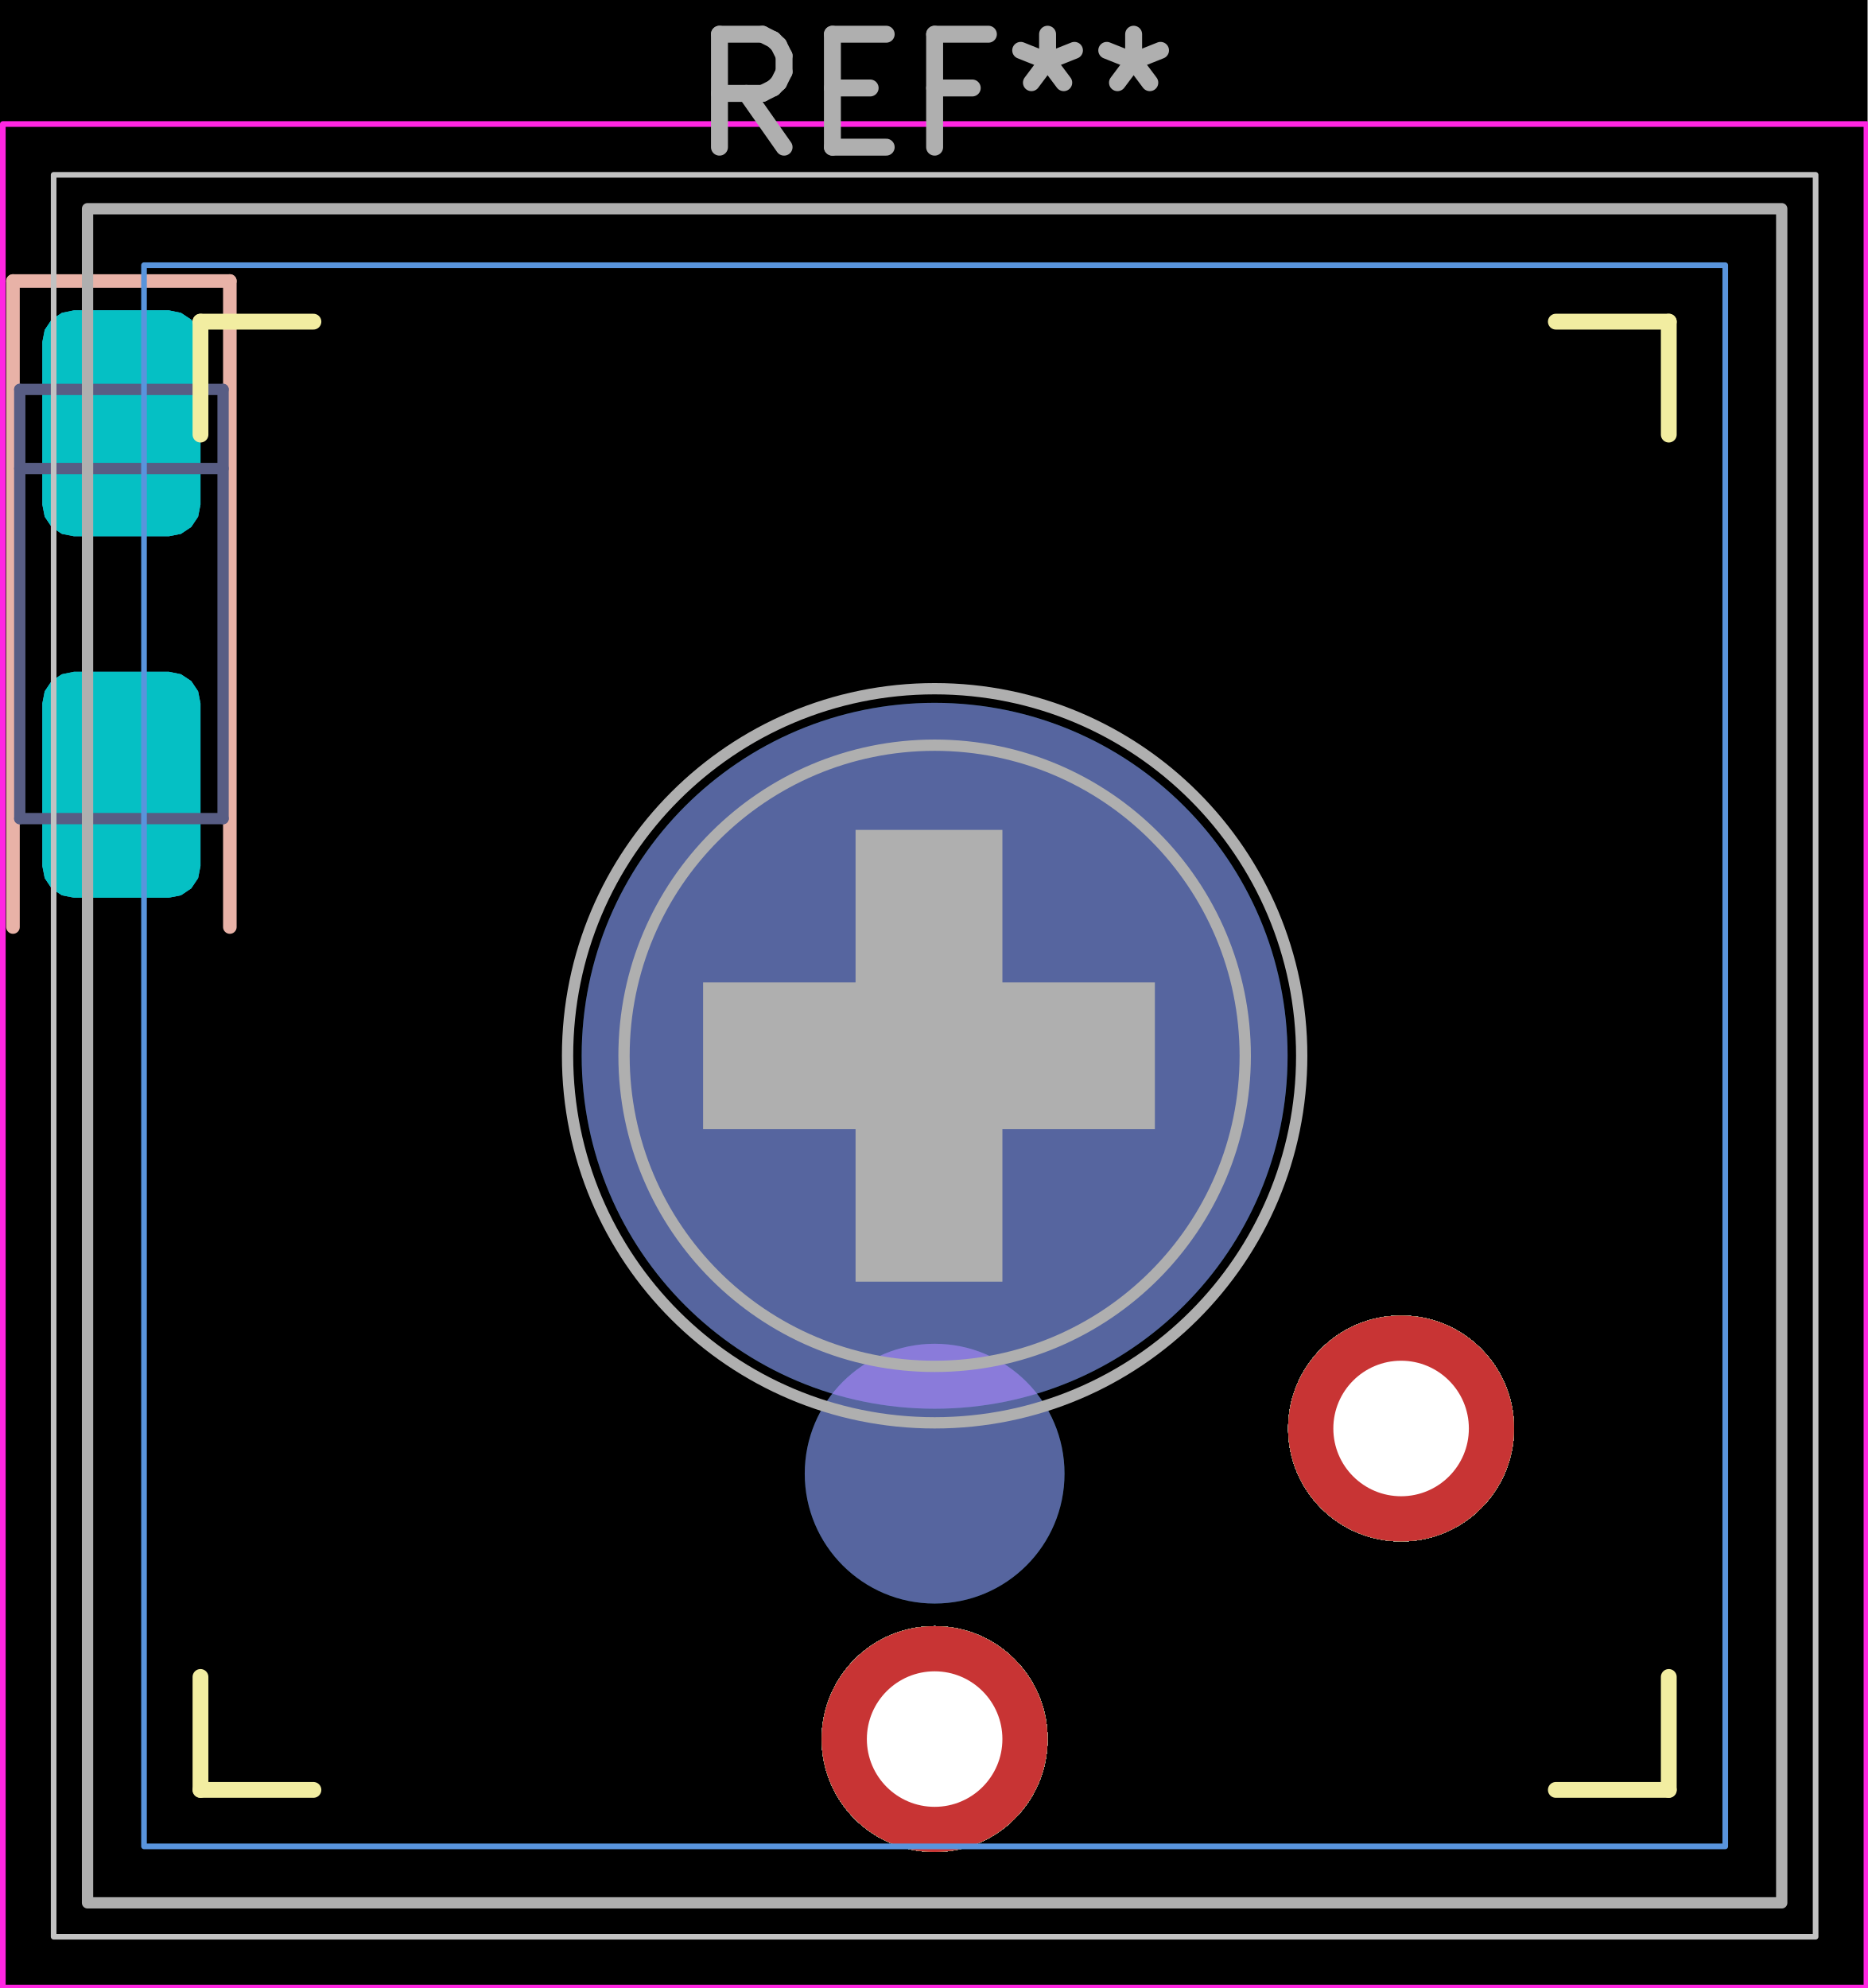
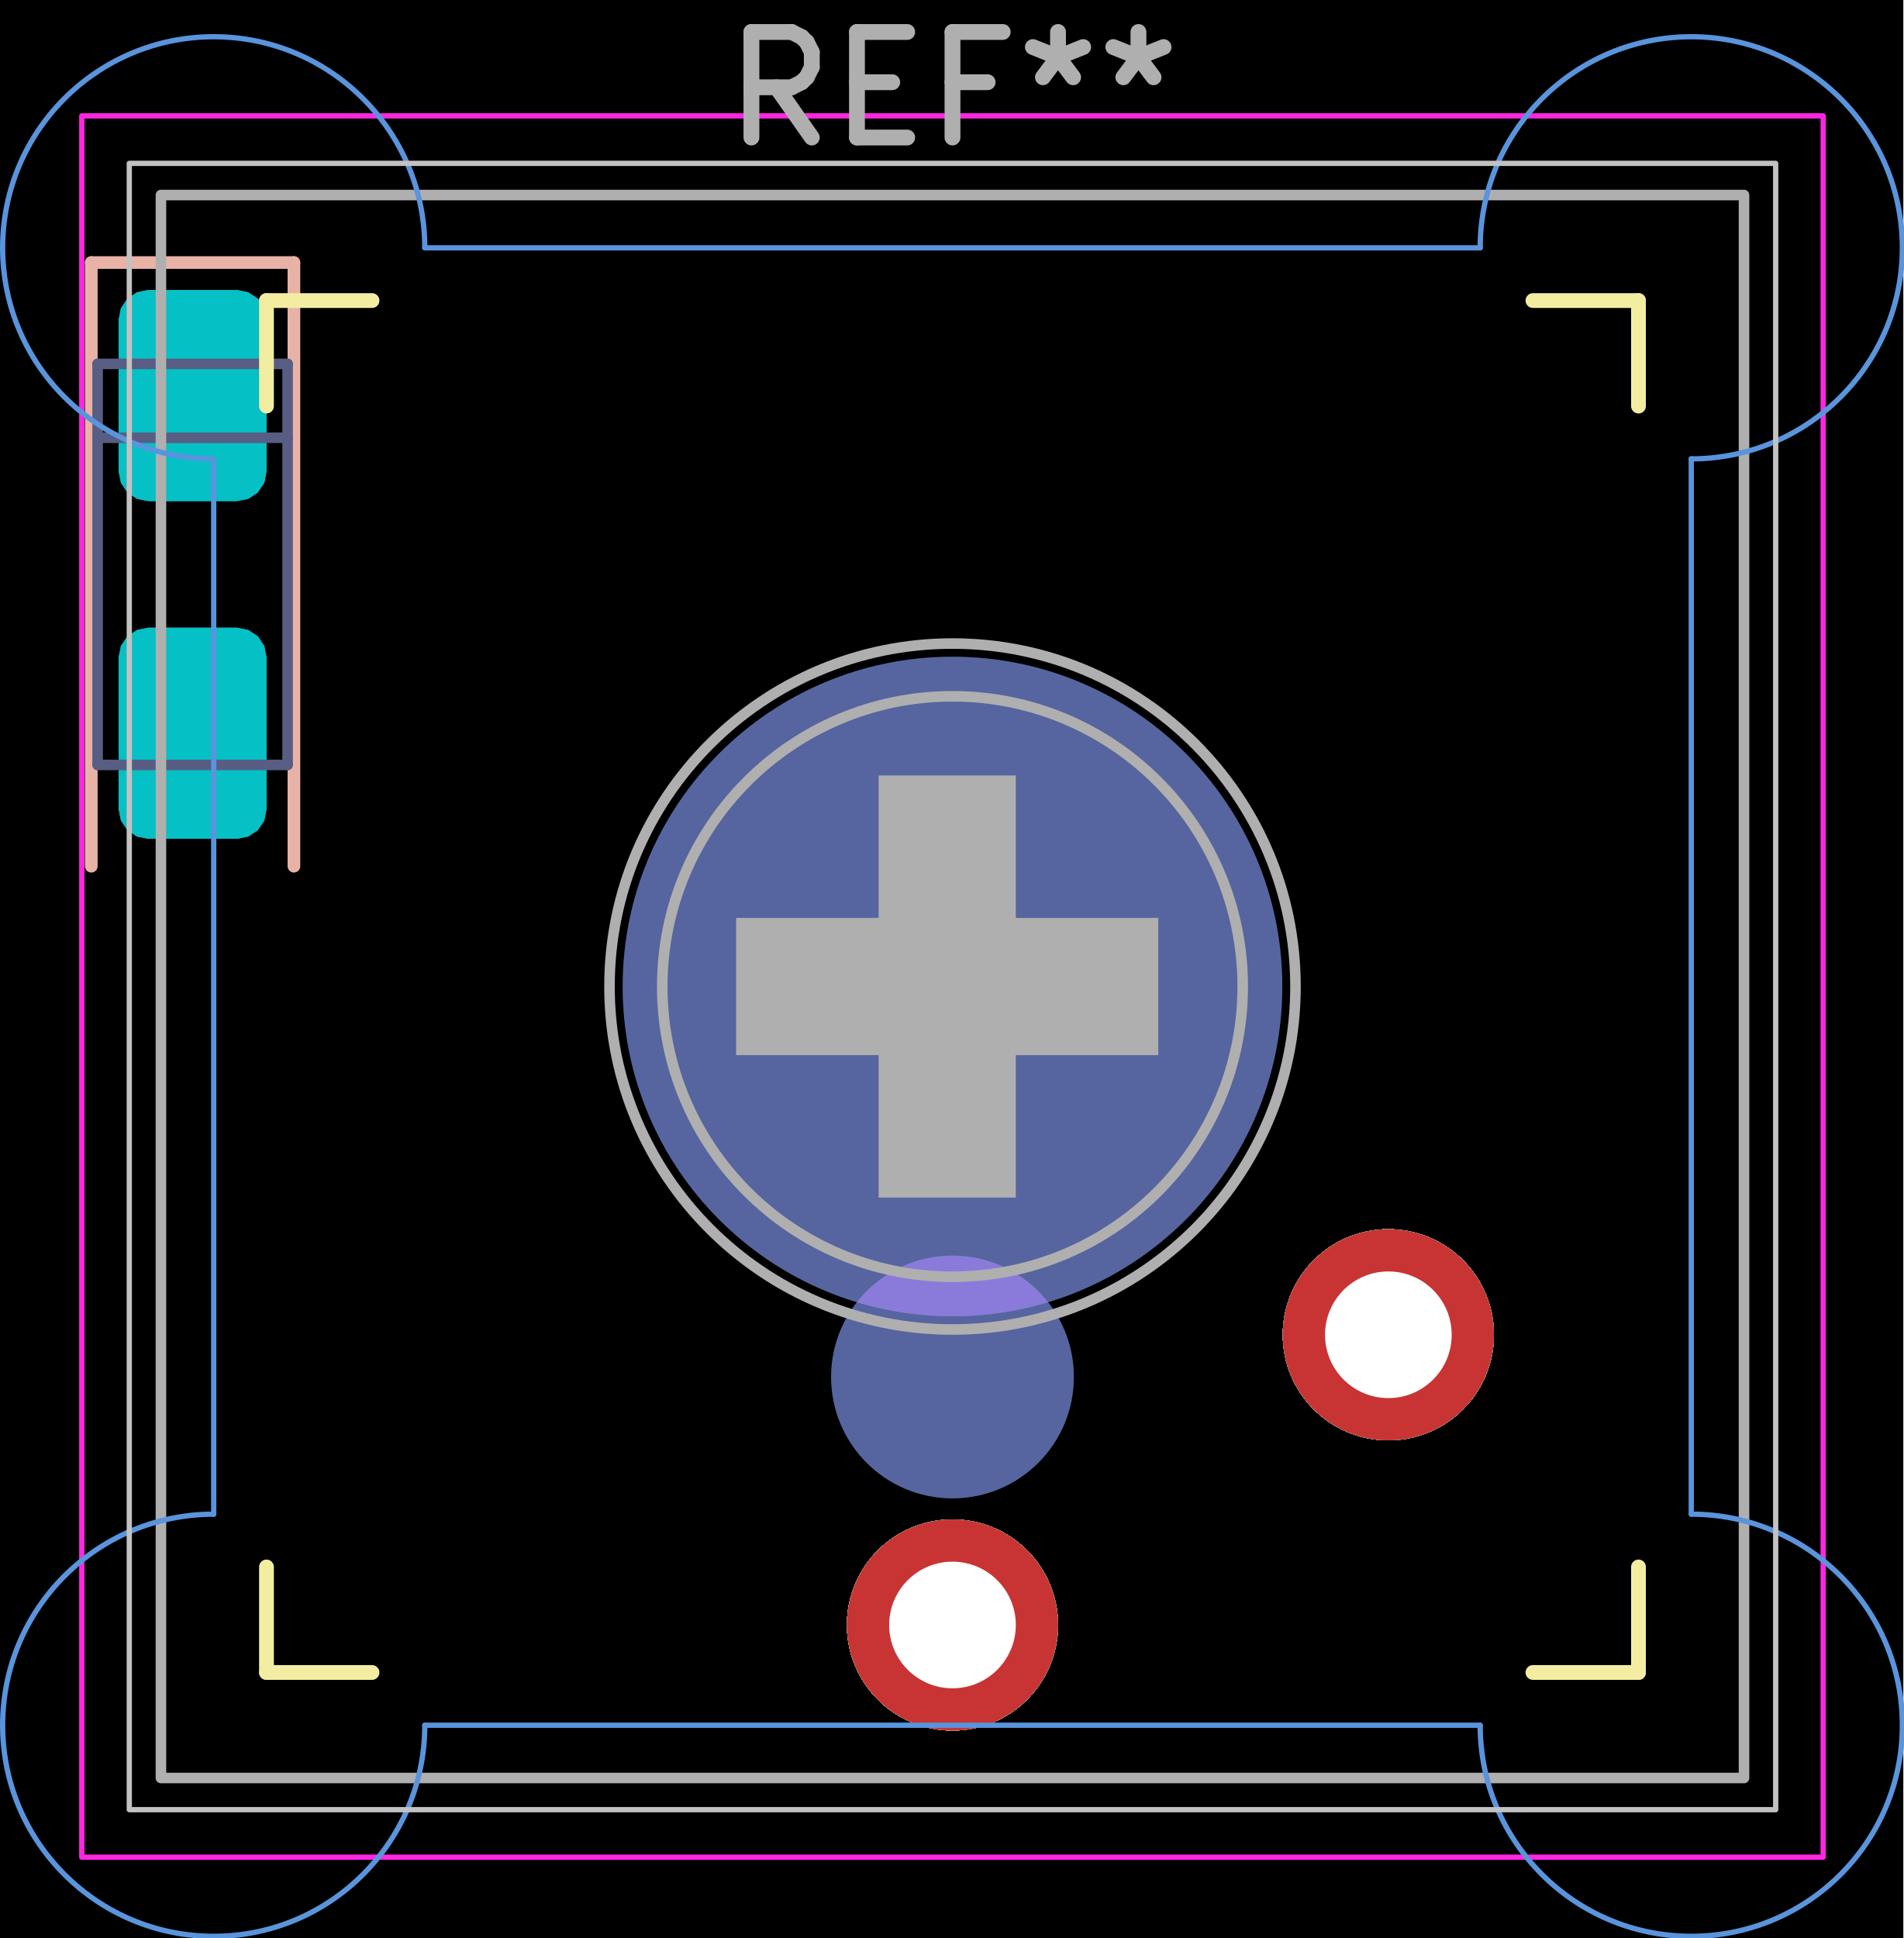
- <svg xmlns="http://www.w3.org/2000/svg" version="1.1" width="100%" height="100%" viewBox="0 0 16.535 17.602" preserveAspectRatio="xMidYMid meet">
+ <svg xmlns="http://www.w3.org/2000/svg" version="1.1" width="100%" height="100%" viewBox="0 0 18.034 18.364" preserveAspectRatio="xMidYMid meet">
  <rect width="100%" height="100%" fill="black" />
  <g style="fill:#000000; fill-opacity:1;stroke:#000000; stroke-opacity:1; stroke-linecap:round; stroke-linejoin:round;" transform="translate(0 0) scale(1 1)">
</g>
  <g style="fill:#4D7FC4; fill-opacity:1; stroke:none;">
-     <circle cx="8.275" cy="15.398" r="1" />
-     <circle cx="12.405" cy="12.648" r="1" />
-     <path style="fill:#4D7FC4; fill-opacity:1; stroke:none;fill-rule:evenodd;" d="M 0.655,7.948 0.548,7.927 0.457,7.866 0.396,7.775 0.375,7.668 0.375,6.228 0.396,6.121 0.457,6.03 0.548,5.97 0.655,5.948 1.495,5.948 1.602,5.97 1.693,6.03 1.754,6.121 1.775,6.228 1.775,7.668 1.754,7.775 1.693,7.866 1.602,7.927 1.495,7.948 Z" />
-     <path style="fill:#4D7FC4; fill-opacity:1; stroke:none;fill-rule:evenodd;" d="M 0.655,4.748 0.548,4.727 0.457,4.666 0.396,4.575 0.375,4.468 0.375,3.028 0.396,2.921 0.457,2.83 0.548,2.77 0.655,2.748 1.495,2.748 1.602,2.77 1.693,2.83 1.754,2.921 1.775,3.028 1.775,4.468 1.754,4.575 1.693,4.666 1.602,4.727 1.495,4.748 Z" />
+     <circle cx="9.025" cy="15.398" r="1" />
+     <circle cx="13.155" cy="12.648" r="1" />
+     <path style="fill:#4D7FC4; fill-opacity:1; stroke:none;fill-rule:evenodd;" d="M 1.405,7.948 1.298,7.927 1.207,7.866 1.146,7.775 1.125,7.668 1.125,6.228 1.146,6.121 1.207,6.03 1.298,5.97 1.405,5.948 2.245,5.948 2.352,5.97 2.443,6.03 2.504,6.121 2.525,6.228 2.525,7.668 2.504,7.775 2.443,7.866 2.352,7.927 2.245,7.948 Z" />
+     <path style="fill:#4D7FC4; fill-opacity:1; stroke:none;fill-rule:evenodd;" d="M 1.405,4.748 1.298,4.727 1.207,4.666 1.146,4.575 1.125,4.468 1.125,3.028 1.146,2.921 1.207,2.83 1.298,2.77 1.405,2.748 2.245,2.748 2.352,2.77 2.443,2.83 2.504,2.921 2.525,3.028 2.525,4.468 2.504,4.575 2.443,4.666 2.352,4.727 2.245,4.748 Z" />
  </g>
  <g style="fill:#02FFEE; fill-opacity:0.4; stroke:none;">
-     <circle cx="8.275" cy="9.348" r="3.125" />
-     <circle cx="8.275" cy="13.048" r="1.15" />
-     <circle cx="8.275" cy="15.398" r="1" />
-     <circle cx="12.405" cy="12.648" r="1" />
-     <path style="fill:#02FFEE; fill-opacity:0.4; stroke:none;fill-rule:evenodd;" d="M 0.655,7.948 0.548,7.927 0.457,7.866 0.396,7.775 0.375,7.668 0.375,6.228 0.396,6.121 0.457,6.03 0.548,5.97 0.655,5.948 1.495,5.948 1.602,5.97 1.693,6.03 1.754,6.121 1.775,6.228 1.775,7.668 1.754,7.775 1.693,7.866 1.602,7.927 1.495,7.948 Z" />
-     <path style="fill:#02FFEE; fill-opacity:0.4; stroke:none;fill-rule:evenodd;" d="M 0.655,4.748 0.548,4.727 0.457,4.666 0.396,4.575 0.375,4.468 0.375,3.028 0.396,2.921 0.457,2.83 0.548,2.77 0.655,2.748 1.495,2.748 1.602,2.77 1.693,2.83 1.754,2.921 1.775,3.028 1.775,4.468 1.754,4.575 1.693,4.666 1.602,4.727 1.495,4.748 Z" />
-     <path style="fill:#00C2C2; fill-opacity:0.9; stroke:none;fill-rule:evenodd;" d="M 0.655,7.948 0.548,7.927 0.457,7.866 0.396,7.775 0.375,7.668 0.375,6.228 0.396,6.121 0.457,6.03 0.548,5.97 0.655,5.948 1.495,5.948 1.602,5.97 1.693,6.03 1.754,6.121 1.775,6.228 1.775,7.668 1.754,7.775 1.693,7.866 1.602,7.927 1.495,7.948 Z" />
-     <path style="fill:#00C2C2; fill-opacity:0.9; stroke:none;fill-rule:evenodd;" d="M 0.655,4.748 0.548,4.727 0.457,4.666 0.396,4.575 0.375,4.468 0.375,3.028 0.396,2.921 0.457,2.83 0.548,2.77 0.655,2.748 1.495,2.748 1.602,2.77 1.693,2.83 1.754,2.921 1.775,3.028 1.775,4.468 1.754,4.575 1.693,4.666 1.602,4.727 1.495,4.748 Z" />
+     <circle cx="9.025" cy="9.348" r="3.125" />
+     <circle cx="9.025" cy="13.048" r="1.15" />
+     <circle cx="9.025" cy="15.398" r="1" />
+     <circle cx="13.155" cy="12.648" r="1" />
+     <path style="fill:#02FFEE; fill-opacity:0.4; stroke:none;fill-rule:evenodd;" d="M 1.405,7.948 1.298,7.927 1.207,7.866 1.146,7.775 1.125,7.668 1.125,6.228 1.146,6.121 1.207,6.03 1.298,5.97 1.405,5.948 2.245,5.948 2.352,5.97 2.443,6.03 2.504,6.121 2.525,6.228 2.525,7.668 2.504,7.775 2.443,7.866 2.352,7.927 2.245,7.948 Z" />
+     <path style="fill:#02FFEE; fill-opacity:0.4; stroke:none;fill-rule:evenodd;" d="M 1.405,4.748 1.298,4.727 1.207,4.666 1.146,4.575 1.125,4.468 1.125,3.028 1.146,2.921 1.207,2.83 1.298,2.77 1.405,2.748 2.245,2.748 2.352,2.77 2.443,2.83 2.504,2.921 2.525,3.028 2.525,4.468 2.504,4.575 2.443,4.666 2.352,4.727 2.245,4.748 Z" />
+     <path style="fill:#00C2C2; fill-opacity:0.9; stroke:none;fill-rule:evenodd;" d="M 1.405,7.948 1.298,7.927 1.207,7.866 1.146,7.775 1.125,7.668 1.125,6.228 1.146,6.121 1.207,6.03 1.298,5.97 1.405,5.948 2.245,5.948 2.352,5.97 2.443,6.03 2.504,6.121 2.525,6.228 2.525,7.668 2.504,7.775 2.443,7.866 2.352,7.927 2.245,7.948 Z" />
+     <path style="fill:#00C2C2; fill-opacity:0.9; stroke:none;fill-rule:evenodd;" d="M 1.405,4.748 1.298,4.727 1.207,4.666 1.146,4.575 1.125,4.468 1.125,3.028 1.146,2.921 1.207,2.83 1.298,2.77 1.405,2.748 2.245,2.748 2.352,2.77 2.443,2.83 2.504,2.921 2.525,3.028 2.525,4.468 2.504,4.575 2.443,4.666 2.352,4.727 2.245,4.748 Z" />
  </g>
  <g style="fill:none;  stroke:#E8B2A7; stroke-width:0.12; stroke-opacity:1;  stroke-linecap:round; stroke-linejoin:round;">
-     <path d="M0.115 2.488 L0.115 8.208 " />
-     <path d="M2.035 2.488 L2.035 8.208 " />
-     <path d="M0.115 2.488 L2.035 2.488 " />
+     <path d="M0.865 2.488 L0.865 8.208 " />
+     <path d="M2.785 2.488 L2.785 8.208 " />
+     <path d="M0.865 2.488 L2.785 2.488 " />
  </g>
  <g style="fill:none;  stroke:#585D84; stroke-width:0.1; stroke-opacity:1;  stroke-linecap:round; stroke-linejoin:round;">
-     <path d="M0.175 3.448 L0.175 7.248 " />
-     <path d="M0.175 7.248 L1.975 7.248 " />
-     <path d="M1.975 7.248 L1.975 3.448 " />
-     <path d="M1.975 3.448 L0.175 3.448 " />
-     <path d="M0.175 4.148 L1.975 4.148 " />
-   </g>
-   <g style="fill:#F2EDA1; fill-opacity:1; stroke:none;">
-     <circle cx="8.275" cy="15.398" r="1" />
-     <circle cx="12.405" cy="12.648" r="1" />
-   </g>
-   <g style="fill:#E8B2A7; fill-opacity:1; stroke:none;">
-     <circle cx="8.275" cy="15.398" r="1" />
-     <circle cx="12.405" cy="12.648" r="1" />
-   </g>
-   <g style="fill:#28CCD9; fill-opacity:1; stroke:none;">
-     <circle cx="8.275" cy="15.398" r="1" />
-     <circle cx="12.405" cy="12.648" r="1" />
-   </g>
-   <g style="fill:#A7A5C6; fill-opacity:1; stroke:none;">
-     <circle cx="8.275" cy="15.398" r="1" />
-     <circle cx="12.405" cy="12.648" r="1" />
+     <path d="M0.925 3.448 L0.925 7.248 " />
+     <path d="M0.925 7.248 L2.725 7.248 " />
+     <path d="M2.725 7.248 L2.725 3.448 " />
+     <path d="M2.725 3.448 L0.925 3.448 " />
+     <path d="M0.925 4.148 L2.725 4.148 " />
+   </g>
+   <g style="fill:#F2EDA1; fill-opacity:1; stroke:none;">
+     <circle cx="9.025" cy="15.398" r="1" />
+     <circle cx="13.155" cy="12.648" r="1" />
+   </g>
+   <g style="fill:#E8B2A7; fill-opacity:1; stroke:none;">
+     <circle cx="9.025" cy="15.398" r="1" />
+     <circle cx="13.155" cy="12.648" r="1" />
+   </g>
+   <g style="fill:#28CCD9; fill-opacity:1; stroke:none;">
+     <circle cx="9.025" cy="15.398" r="1" />
+     <circle cx="13.155" cy="12.648" r="1" />
+   </g>
+   <g style="fill:#A7A5C6; fill-opacity:1; stroke:none;">
+     <circle cx="9.025" cy="15.398" r="1" />
+     <circle cx="13.155" cy="12.648" r="1" />
  </g>
  <g style="fill:#F76F8E; fill-opacity:1; stroke:none;">
-     <circle cx="8.275" cy="15.398" r="1" />
-     <circle cx="12.405" cy="12.648" r="1" />
+     <circle cx="9.025" cy="15.398" r="1" />
+     <circle cx="13.155" cy="12.648" r="1" />
  </g>
  <g style="fill:#5BC3EB; fill-opacity:1; stroke:none;">
-     <circle cx="8.275" cy="15.398" r="1" />
-     <circle cx="12.405" cy="12.648" r="1" />
+     <circle cx="9.025" cy="15.398" r="1" />
+     <circle cx="13.155" cy="12.648" r="1" />
  </g>
  <g style="fill:#ED7C33; fill-opacity:1; stroke:none;">
-     <circle cx="8.275" cy="15.398" r="1" />
-     <circle cx="12.405" cy="12.648" r="1" />
-   </g>
-   <g style="fill:#F2EDA1; fill-opacity:1; stroke:none;">
-     <circle cx="8.275" cy="15.398" r="1" />
-     <circle cx="12.405" cy="12.648" r="1" />
-   </g>
-   <g style="fill:#E8B2A7; fill-opacity:1; stroke:none;">
-     <circle cx="8.275" cy="15.398" r="1" />
-     <circle cx="12.405" cy="12.648" r="1" />
-   </g>
-   <g style="fill:#28CCD9; fill-opacity:1; stroke:none;">
-     <circle cx="8.275" cy="15.398" r="1" />
-     <circle cx="12.405" cy="12.648" r="1" />
-   </g>
-   <g style="fill:#A7A5C6; fill-opacity:1; stroke:none;">
-     <circle cx="8.275" cy="15.398" r="1" />
-     <circle cx="12.405" cy="12.648" r="1" />
+     <circle cx="9.025" cy="15.398" r="1" />
+     <circle cx="13.155" cy="12.648" r="1" />
+   </g>
+   <g style="fill:#F2EDA1; fill-opacity:1; stroke:none;">
+     <circle cx="9.025" cy="15.398" r="1" />
+     <circle cx="13.155" cy="12.648" r="1" />
+   </g>
+   <g style="fill:#E8B2A7; fill-opacity:1; stroke:none;">
+     <circle cx="9.025" cy="15.398" r="1" />
+     <circle cx="13.155" cy="12.648" r="1" />
+   </g>
+   <g style="fill:#28CCD9; fill-opacity:1; stroke:none;">
+     <circle cx="9.025" cy="15.398" r="1" />
+     <circle cx="13.155" cy="12.648" r="1" />
+   </g>
+   <g style="fill:#A7A5C6; fill-opacity:1; stroke:none;">
+     <circle cx="9.025" cy="15.398" r="1" />
+     <circle cx="13.155" cy="12.648" r="1" />
  </g>
  <g style="fill:#F76F8E; fill-opacity:1; stroke:none;">
-     <circle cx="8.275" cy="15.398" r="1" />
-     <circle cx="12.405" cy="12.648" r="1" />
+     <circle cx="9.025" cy="15.398" r="1" />
+     <circle cx="13.155" cy="12.648" r="1" />
  </g>
  <g style="fill:#5BC3EB; fill-opacity:1; stroke:none;">
-     <circle cx="8.275" cy="15.398" r="1" />
-     <circle cx="12.405" cy="12.648" r="1" />
+     <circle cx="9.025" cy="15.398" r="1" />
+     <circle cx="13.155" cy="12.648" r="1" />
  </g>
  <g style="fill:#ED7C33; fill-opacity:1; stroke:none;">
-     <circle cx="8.275" cy="15.398" r="1" />
-     <circle cx="12.405" cy="12.648" r="1" />
-   </g>
-   <g style="fill:#F2EDA1; fill-opacity:1; stroke:none;">
-     <circle cx="8.275" cy="15.398" r="1" />
-     <circle cx="12.405" cy="12.648" r="1" />
-   </g>
-   <g style="fill:#E8B2A7; fill-opacity:1; stroke:none;">
-     <circle cx="8.275" cy="15.398" r="1" />
-     <circle cx="12.405" cy="12.648" r="1" />
-   </g>
-   <g style="fill:#28CCD9; fill-opacity:1; stroke:none;">
-     <circle cx="8.275" cy="15.398" r="1" />
-     <circle cx="12.405" cy="12.648" r="1" />
-   </g>
-   <g style="fill:#A7A5C6; fill-opacity:1; stroke:none;">
-     <circle cx="8.275" cy="15.398" r="1" />
-     <circle cx="12.405" cy="12.648" r="1" />
+     <circle cx="9.025" cy="15.398" r="1" />
+     <circle cx="13.155" cy="12.648" r="1" />
+   </g>
+   <g style="fill:#F2EDA1; fill-opacity:1; stroke:none;">
+     <circle cx="9.025" cy="15.398" r="1" />
+     <circle cx="13.155" cy="12.648" r="1" />
+   </g>
+   <g style="fill:#E8B2A7; fill-opacity:1; stroke:none;">
+     <circle cx="9.025" cy="15.398" r="1" />
+     <circle cx="13.155" cy="12.648" r="1" />
+   </g>
+   <g style="fill:#28CCD9; fill-opacity:1; stroke:none;">
+     <circle cx="9.025" cy="15.398" r="1" />
+     <circle cx="13.155" cy="12.648" r="1" />
+   </g>
+   <g style="fill:#A7A5C6; fill-opacity:1; stroke:none;">
+     <circle cx="9.025" cy="15.398" r="1" />
+     <circle cx="13.155" cy="12.648" r="1" />
  </g>
  <g style="fill:#F76F8E; fill-opacity:1; stroke:none;">
-     <circle cx="8.275" cy="15.398" r="1" />
-     <circle cx="12.405" cy="12.648" r="1" />
+     <circle cx="9.025" cy="15.398" r="1" />
+     <circle cx="13.155" cy="12.648" r="1" />
  </g>
  <g style="fill:#5BC3EB; fill-opacity:1; stroke:none;">
-     <circle cx="8.275" cy="15.398" r="1" />
-     <circle cx="12.405" cy="12.648" r="1" />
+     <circle cx="9.025" cy="15.398" r="1" />
+     <circle cx="13.155" cy="12.648" r="1" />
  </g>
  <g style="fill:#ED7C33; fill-opacity:1; stroke:none;">
-     <circle cx="8.275" cy="15.398" r="1" />
-     <circle cx="12.405" cy="12.648" r="1" />
+     <circle cx="9.025" cy="15.398" r="1" />
+     <circle cx="13.155" cy="12.648" r="1" />
  </g>
  <g style="fill:#8DCB81; fill-opacity:1; stroke:none;">
-     <circle cx="8.275" cy="15.398" r="1" />
-     <circle cx="12.405" cy="12.648" r="1" />
-   </g>
-   <g style="fill:#F2EDA1; fill-opacity:1; stroke:none;">
-     <circle cx="8.275" cy="15.398" r="1" />
-     <circle cx="12.405" cy="12.648" r="1" />
-   </g>
-   <g style="fill:#E8B2A7; fill-opacity:1; stroke:none;">
-     <circle cx="8.275" cy="15.398" r="1" />
-     <circle cx="12.405" cy="12.648" r="1" />
-   </g>
-   <g style="fill:#28CCD9; fill-opacity:1; stroke:none;">
-     <circle cx="8.275" cy="15.398" r="1" />
-     <circle cx="12.405" cy="12.648" r="1" />
-   </g>
-   <g style="fill:#A7A5C6; fill-opacity:1; stroke:none;">
-     <circle cx="8.275" cy="15.398" r="1" />
-     <circle cx="12.405" cy="12.648" r="1" />
+     <circle cx="9.025" cy="15.398" r="1" />
+     <circle cx="13.155" cy="12.648" r="1" />
+   </g>
+   <g style="fill:#F2EDA1; fill-opacity:1; stroke:none;">
+     <circle cx="9.025" cy="15.398" r="1" />
+     <circle cx="13.155" cy="12.648" r="1" />
+   </g>
+   <g style="fill:#E8B2A7; fill-opacity:1; stroke:none;">
+     <circle cx="9.025" cy="15.398" r="1" />
+     <circle cx="13.155" cy="12.648" r="1" />
+   </g>
+   <g style="fill:#28CCD9; fill-opacity:1; stroke:none;">
+     <circle cx="9.025" cy="15.398" r="1" />
+     <circle cx="13.155" cy="12.648" r="1" />
+   </g>
+   <g style="fill:#A7A5C6; fill-opacity:1; stroke:none;">
+     <circle cx="9.025" cy="15.398" r="1" />
+     <circle cx="13.155" cy="12.648" r="1" />
  </g>
  <g style="fill:#DB628B; fill-opacity:1; stroke:none;">
-     <circle cx="8.275" cy="15.398" r="1" />
-     <circle cx="12.405" cy="12.648" r="1" />
+     <circle cx="9.025" cy="15.398" r="1" />
+     <circle cx="13.155" cy="12.648" r="1" />
  </g>
  <g style="fill:#4FCBCB; fill-opacity:1; stroke:none;">
-     <circle cx="8.275" cy="15.398" r="1" />
-     <circle cx="12.405" cy="12.648" r="1" />
+     <circle cx="9.025" cy="15.398" r="1" />
+     <circle cx="13.155" cy="12.648" r="1" />
  </g>
  <g style="fill:#CE7D2C; fill-opacity:1; stroke:none;">
-     <circle cx="8.275" cy="15.398" r="1" />
-     <circle cx="12.405" cy="12.648" r="1" />
+     <circle cx="9.025" cy="15.398" r="1" />
+     <circle cx="13.155" cy="12.648" r="1" />
  </g>
  <g style="fill:#7FC87F; fill-opacity:1; stroke:none;">
-     <circle cx="8.275" cy="15.398" r="1" />
-     <circle cx="12.405" cy="12.648" r="1" />
+     <circle cx="9.025" cy="15.398" r="1" />
+     <circle cx="13.155" cy="12.648" r="1" />
  </g>
  <g style="fill:#C83434; fill-opacity:1; stroke:none;">
-     <circle cx="8.275" cy="15.398" r="1" />
-     <circle cx="12.405" cy="12.648" r="1" />
+     <circle cx="9.025" cy="15.398" r="1" />
+     <circle cx="13.155" cy="12.648" r="1" />
  </g>
  <g style="fill:#D864FF; fill-opacity:0.4; stroke:none;">
-     <circle cx="8.275" cy="9.348" r="3.125" />
-     <circle cx="8.275" cy="13.048" r="1.15" />
+     <circle cx="9.025" cy="9.348" r="3.125" />
+     <circle cx="9.025" cy="13.048" r="1.15" />
  </g>
  <g style="fill:none;  stroke:#F2EDA1; stroke-width:0.14; stroke-opacity:1;  stroke-linecap:round; stroke-linejoin:round;">
-     <path d="M1.775 3.848 L1.775 2.848 " />
-     <path d="M1.775 15.848 L1.775 14.848 " />
-     <path d="M1.775 15.848 L2.775 15.848 " />
-     <path d="M2.775 2.848 L1.775 2.848 " />
-     <path d="M13.775 15.848 L14.775 15.848 " />
-     <path d="M14.775 2.848 L13.775 2.848 " />
-     <path d="M14.775 2.848 L14.775 3.848 " />
-     <path d="M14.775 14.848 L14.775 15.848 " />
-     <path style="fill:none;  stroke:#FF26E2; stroke-width:0.05; stroke-opacity:1;  stroke-linecap:round; stroke-linejoin:round;fill:none" d="M 0.025,1.098 16.525,1.098 16.525,17.598 0.025,17.598 Z" />
+     <path d="M2.525 3.848 L2.525 2.848 " />
+     <path d="M2.525 15.848 L2.525 14.848 " />
+     <path d="M2.525 15.848 L3.525 15.848 " />
+     <path d="M3.525 2.848 L2.525 2.848 " />
+     <path d="M14.525 15.848 L15.525 15.848 " />
+     <path d="M15.525 2.848 L14.525 2.848 " />
+     <path d="M15.525 2.848 L15.525 3.848 " />
+     <path d="M15.525 14.848 L15.525 15.848 " />
+     <path style="fill:none;  stroke:#FF26E2; stroke-width:0.05; stroke-opacity:1;  stroke-linecap:round; stroke-linejoin:round;fill:none" d="M 0.775,1.098 17.275,1.098 17.275,17.598 0.775,17.598 Z" />
  </g>
  <g style="fill:none;  stroke:#AFAFAF; stroke-width:0.15; stroke-opacity:1;  stroke-linecap:round; stroke-linejoin:round;">
-     <text x="8.275" y="1.348" textLength="4.536" font-size="1.333" lengthAdjust="spacingAndGlyphs" text-anchor="middle" opacity="0" stroke-opacity="0">REF**</text>
+     <text x="9.025" y="1.348" textLength="4.536" font-size="1.333" lengthAdjust="spacingAndGlyphs" text-anchor="middle" opacity="0" stroke-opacity="0">REF**</text>
    <g class="stroked-text">
-       <path d="M6.942 1.303 L6.608 0.827 " />
-       <path d="M6.37 1.303 L6.37 0.303 " />
-       <path d="M6.37 0.303 L6.751 0.303 " />
-       <path d="M6.751 0.303 L6.846 0.351 " />
-       <path d="M6.846 0.351 L6.894 0.398 " />
-       <path d="M6.894 0.398 L6.942 0.494 " />
-       <path d="M6.942 0.494 L6.942 0.636 " />
-       <path d="M6.942 0.636 L6.894 0.732 " />
-       <path d="M6.894 0.732 L6.846 0.779 " />
-       <path d="M6.846 0.779 L6.751 0.827 " />
-       <path d="M6.751 0.827 L6.37 0.827 " />
-       <path d="M7.37 0.779 L7.704 0.779 " />
-       <path d="M7.846 1.303 L7.37 1.303 " />
-       <path d="M7.37 1.303 L7.37 0.303 " />
-       <path d="M7.37 0.303 L7.846 0.303 " />
-       <path d="M8.608 0.779 L8.275 0.779 " />
-       <path d="M8.275 1.303 L8.275 0.303 " />
-       <path d="M8.275 0.303 L8.751 0.303 " />
-       <path d="M9.275 0.303 L9.275 0.541 " />
-       <path d="M9.037 0.446 L9.275 0.541 " />
-       <path d="M9.275 0.541 L9.513 0.446 " />
-       <path d="M9.132 0.732 L9.275 0.541 " />
-       <path d="M9.275 0.541 L9.418 0.732 " />
-       <path d="M10.037 0.303 L10.037 0.541 " />
-       <path d="M9.799 0.446 L10.037 0.541 " />
-       <path d="M10.037 0.541 L10.275 0.446 " />
-       <path d="M9.894 0.732 L10.037 0.541 " />
-       <path d="M10.037 0.541 L10.18 0.732 " />
+       <path d="M7.692 1.303 L7.358 0.827 " />
+       <path d="M7.12 1.303 L7.12 0.303 " />
+       <path d="M7.12 0.303 L7.501 0.303 " />
+       <path d="M7.501 0.303 L7.596 0.351 " />
+       <path d="M7.596 0.351 L7.644 0.398 " />
+       <path d="M7.644 0.398 L7.692 0.494 " />
+       <path d="M7.692 0.494 L7.692 0.636 " />
+       <path d="M7.692 0.636 L7.644 0.732 " />
+       <path d="M7.644 0.732 L7.596 0.779 " />
+       <path d="M7.596 0.779 L7.501 0.827 " />
+       <path d="M7.501 0.827 L7.12 0.827 " />
+       <path d="M8.12 0.779 L8.454 0.779 " />
+       <path d="M8.596 1.303 L8.12 1.303 " />
+       <path d="M8.12 1.303 L8.12 0.303 " />
+       <path d="M8.12 0.303 L8.596 0.303 " />
+       <path d="M9.358 0.779 L9.025 0.779 " />
+       <path d="M9.025 1.303 L9.025 0.303 " />
+       <path d="M9.025 0.303 L9.501 0.303 " />
+       <path d="M10.025 0.303 L10.025 0.541 " />
+       <path d="M9.787 0.446 L10.025 0.541 " />
+       <path d="M10.025 0.541 L10.263 0.446 " />
+       <path d="M9.882 0.732 L10.025 0.541 " />
+       <path d="M10.025 0.541 L10.168 0.732 " />
+       <path d="M10.787 0.303 L10.787 0.541 " />
+       <path d="M10.549 0.446 L10.787 0.541 " />
+       <path d="M10.787 0.541 L11.025 0.446 " />
+       <path d="M10.644 0.732 L10.787 0.541 " />
+       <path d="M10.787 0.541 L10.93 0.732 " />
    </g>
-     <path style="fill:none;  stroke:#AFAFAF; stroke-width:0.1; stroke-opacity:1;  stroke-linecap:round; stroke-linejoin:round;fill:none" d="M 0.775,1.848 15.775,1.848 15.775,16.848 0.775,16.848 Z" />
+     <path style="fill:none;  stroke:#AFAFAF; stroke-width:0.1; stroke-opacity:1;  stroke-linecap:round; stroke-linejoin:round;fill:none" d="M 1.525,1.848 16.525,1.848 16.525,16.848 1.525,16.848 Z" />
  </g>
  <g style="fill:none;  stroke:#AFAFAF; stroke-width:0.1; stroke-opacity:1;  stroke-linecap:round; stroke-linejoin:round;">
-     <circle cx="8.275" cy="9.348" r="2.75" />
-     <circle cx="8.275" cy="9.348" r="3.25" />
-     <path style="fill:#AFAFAF; fill-opacity:1; stroke:none;fill-rule:evenodd;" d="M 8.875,8.698 10.225,8.698 10.225,9.998 8.875,9.998 8.875,11.348 7.575,11.348 7.575,9.998 6.225,9.998 6.225,8.698 7.575,8.698 7.575,7.348 8.875,7.348 Z" />
-     <path style="fill:none;  stroke:#5994DC; stroke-width:0.05; stroke-opacity:1;  stroke-linecap:round; stroke-linejoin:round;fill:none" d="M 1.275,2.348 15.275,2.348 15.275,16.348 1.275,16.348 Z" />
-     <path style="fill:none;  stroke:#C2C2C2; stroke-width:0.05; stroke-opacity:1;  stroke-linecap:round; stroke-linejoin:round;fill:none" d="M 0.475,1.548 16.075,1.548 16.075,17.148 0.475,17.148 Z" />
+     <circle cx="9.025" cy="9.348" r="2.75" />
+     <circle cx="9.025" cy="9.348" r="3.25" />
+     <path style="fill:#AFAFAF; fill-opacity:1; stroke:none;fill-rule:evenodd;" d="M 9.625,8.698 10.975,8.698 10.975,9.998 9.625,9.998 9.625,11.348 8.325,11.348 8.325,9.998 6.975,9.998 6.975,8.698 8.325,8.698 8.325,7.348 9.625,7.348 Z" />
+   </g>
+   <g style="fill:none;  stroke:#5994DC; stroke-width:0.05; stroke-opacity:1;  stroke-linecap:round; stroke-linejoin:round;">
+     <path d="M4.025 2.348 L14.025 2.348 " />
+     <path d="M16.025 4.348 L16.025 14.348 " />
+     <path d="M14.025 16.348 L4.025 16.348 " />
+     <path d="M2.025 14.348 L2.025 4.348 " />
+     <path d="M16.025 4.348 A2 2 0.0 1 0 14.025 2.348" />
+     <path d="M14.025 16.348 A2 2 0.0 1 0 16.025 14.348" />
+     <path d="M2.025 14.348 A2 2 0.0 1 0 4.025 16.348" />
+     <path d="M4.025 2.348 A2 2 0.0 1 0 2.025 4.348" />
+     <path style="fill:none;  stroke:#C2C2C2; stroke-width:0.05; stroke-opacity:1;  stroke-linecap:round; stroke-linejoin:round;fill:none" d="M 1.225,1.548 16.825,1.548 16.825,17.148 1.225,17.148 Z" />
  </g>
  <g style="fill:#FFFFFF; fill-opacity:1; stroke:none;">
-     <circle cx="8.275" cy="15.398" r="0.6" />
+     <circle cx="9.025" cy="15.398" r="0.6" />
  </g>
  <g style="fill:#FFFFFF; fill-opacity:1; stroke:none;">
-     <circle cx="12.405" cy="12.648" r="0.6" />
+     <circle cx="13.155" cy="12.648" r="0.6" />
  </g>
</svg>
